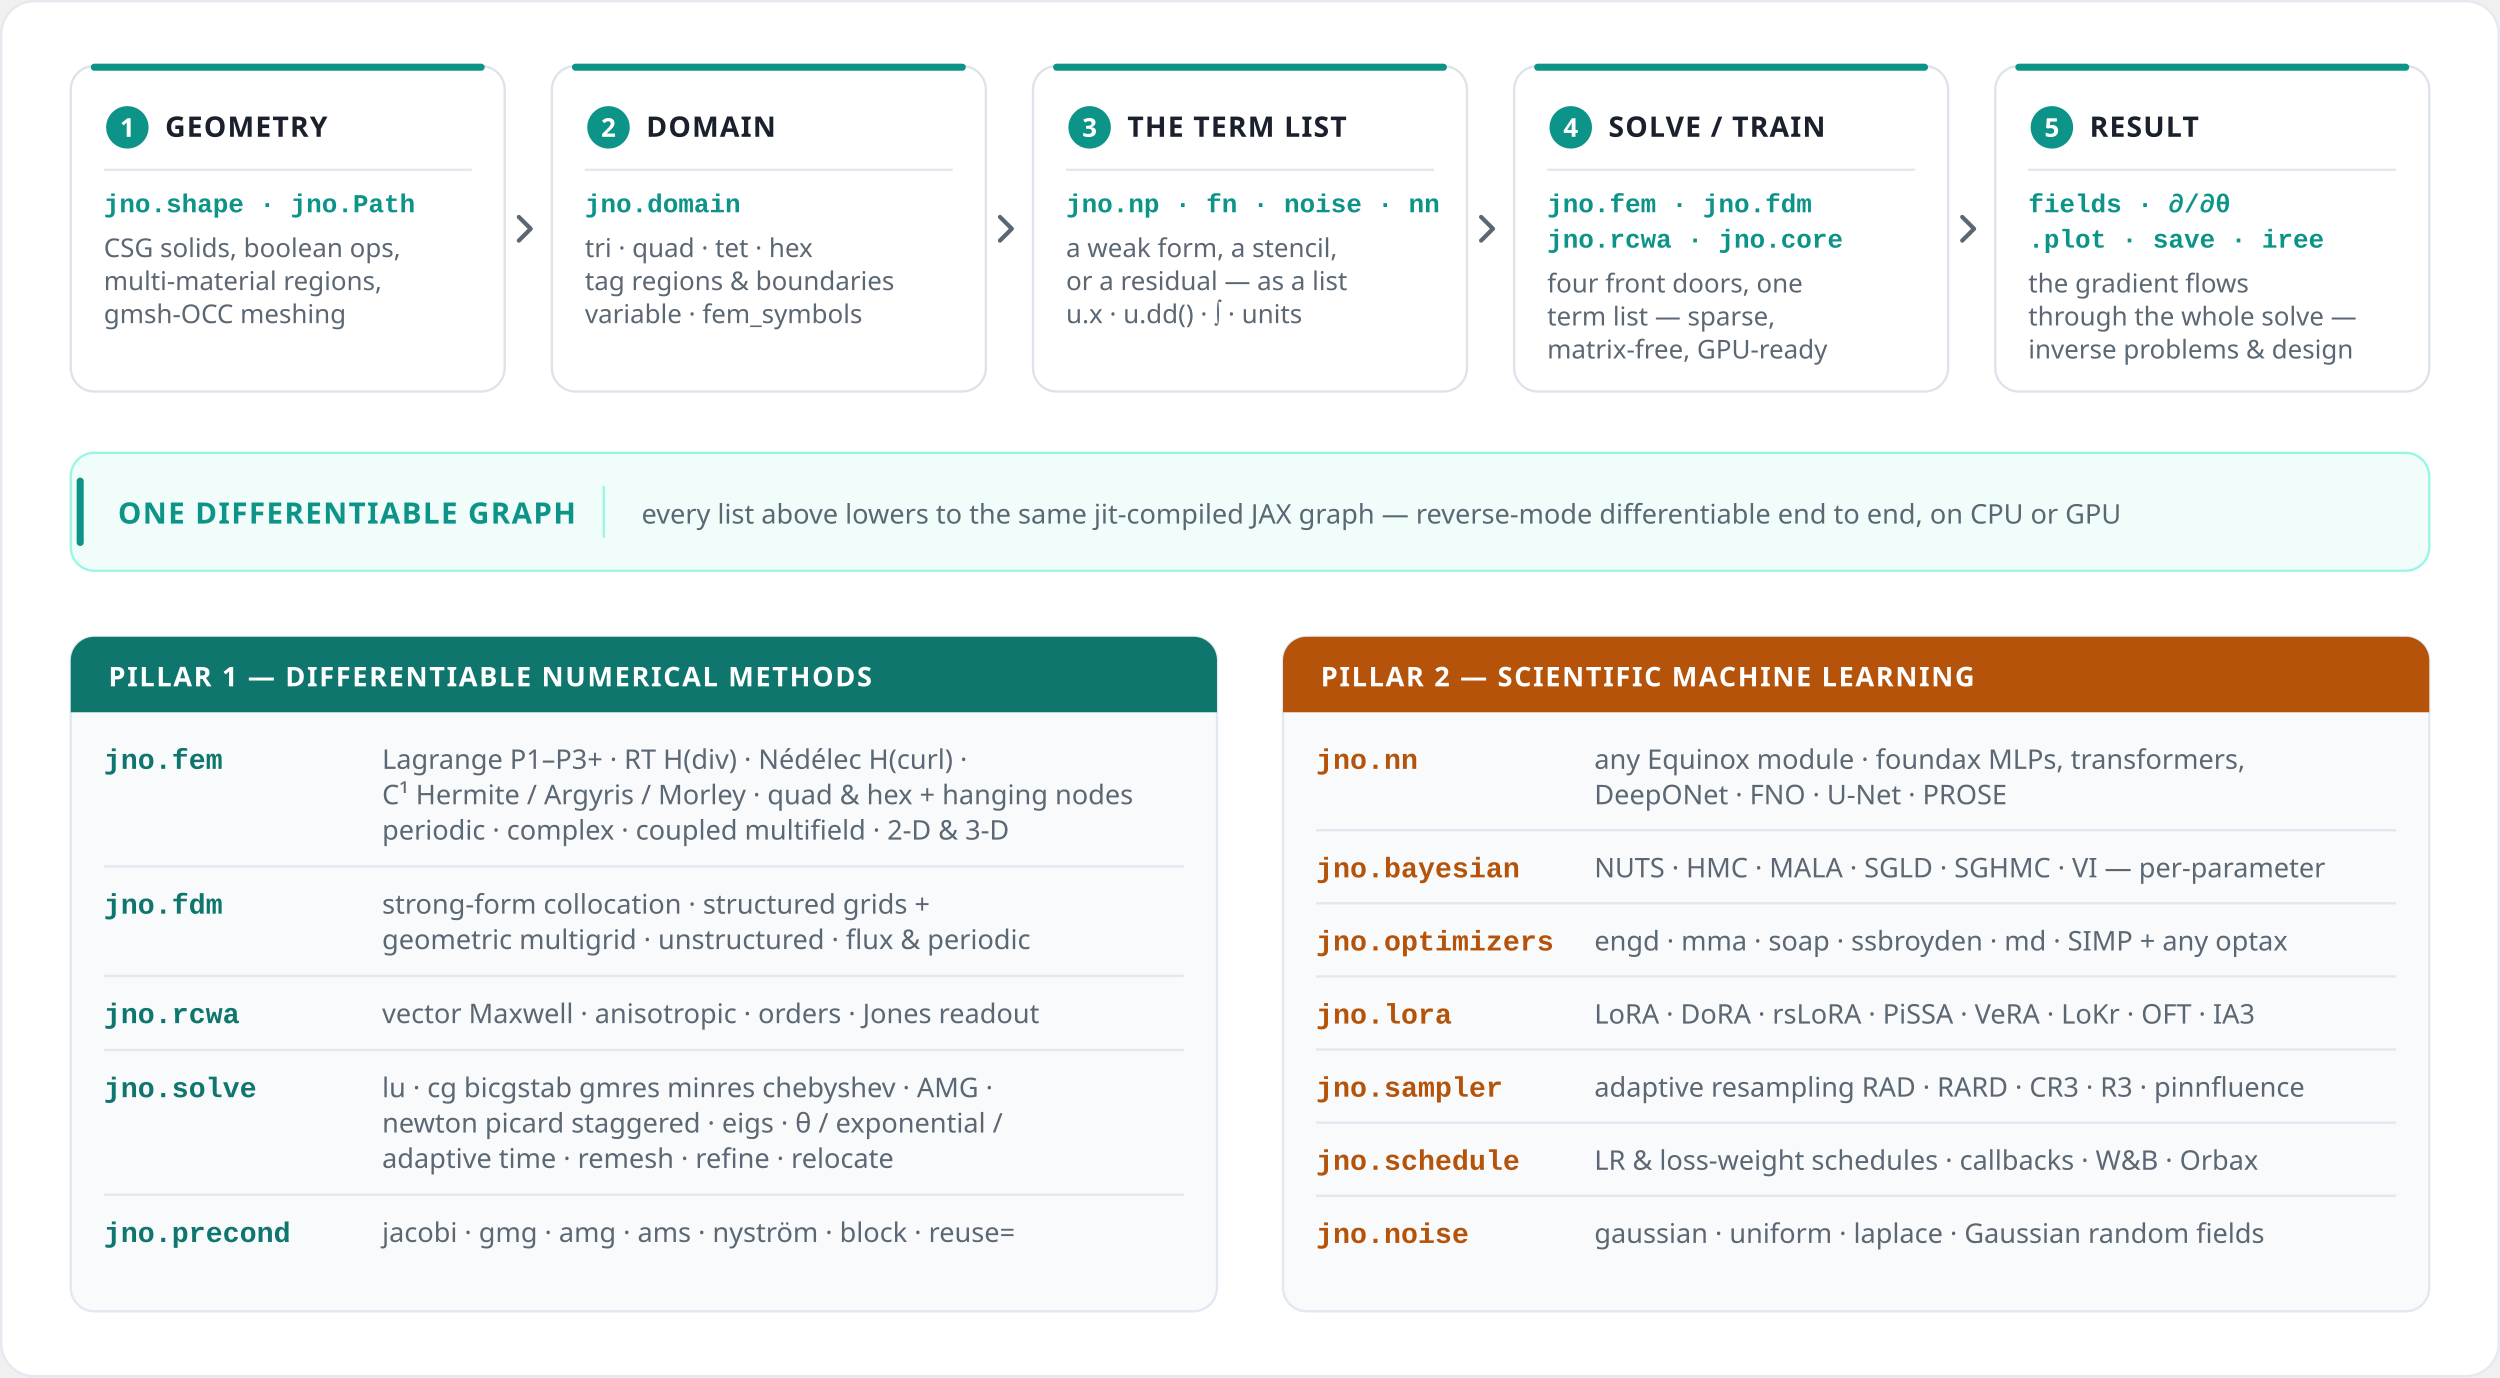
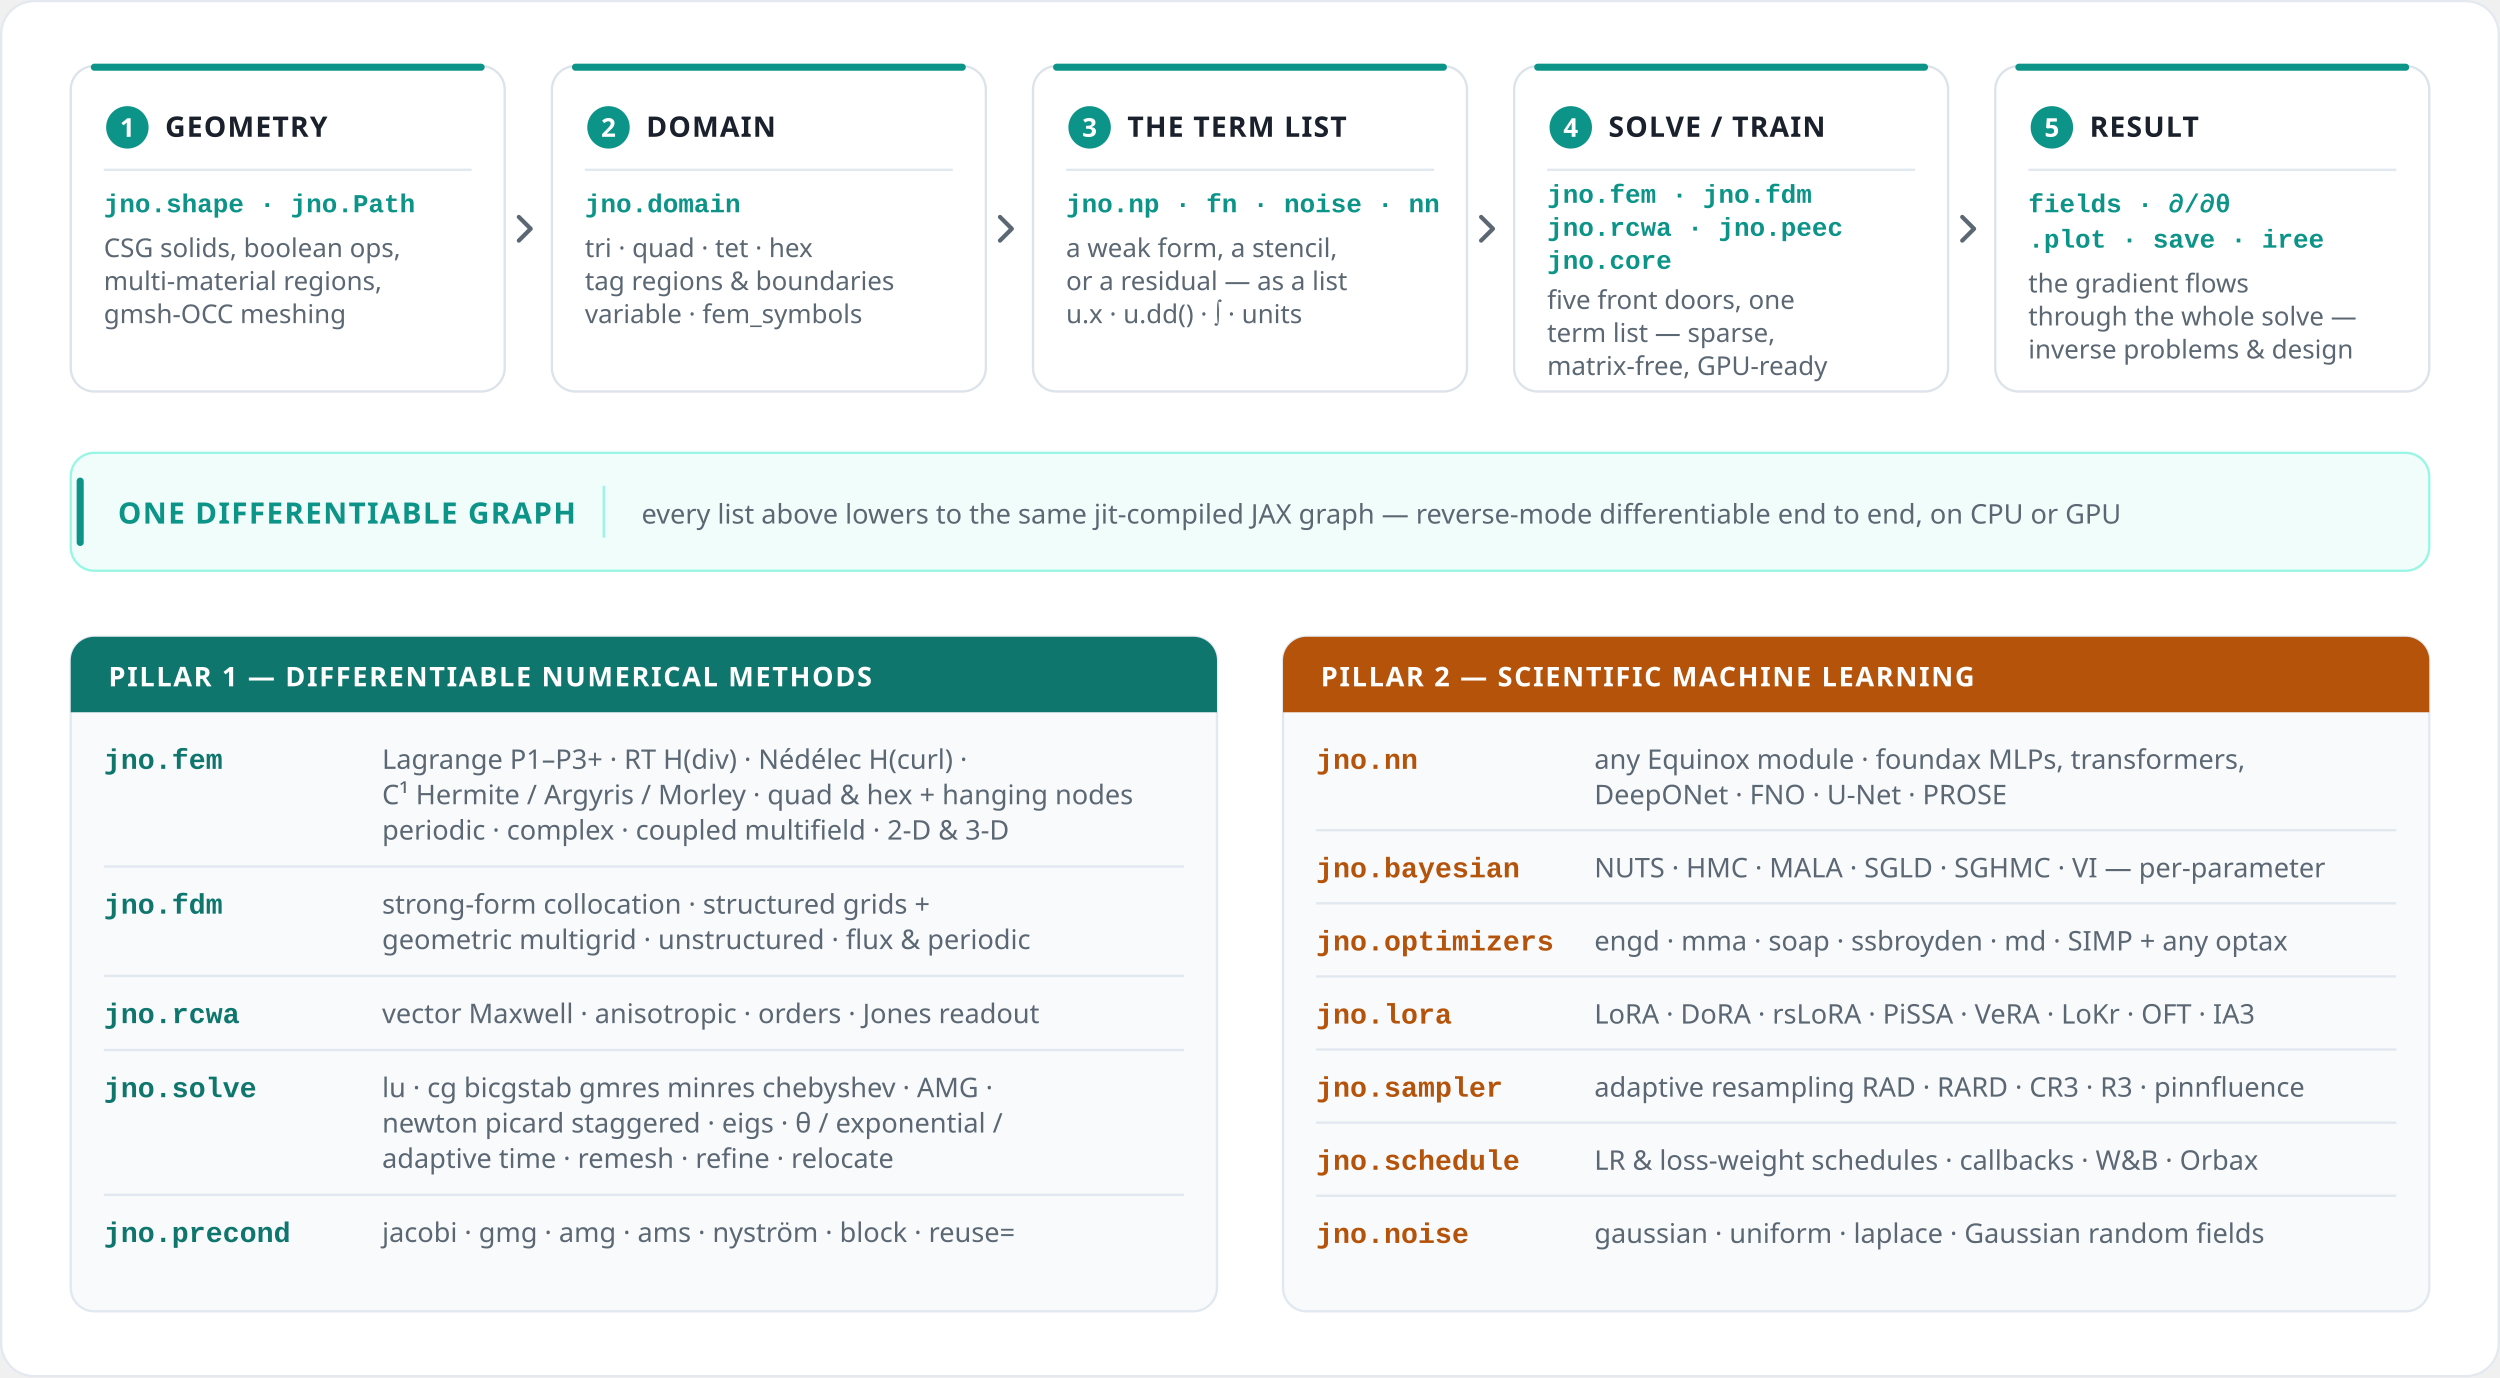
<svg xmlns="http://www.w3.org/2000/svg" viewBox="0 0 1060 584" width="1060" height="584" role="img" aria-label="jNO workflow and module overview">
  <rect x="0.5" y="0.5" width="1059" height="583" rx="14" fill="#FFFFFF" stroke="#E4E9EF" />
  <rect x="30" y="28" width="184" height="138" rx="10" fill="#FFFFFF" stroke="#DDE3EA" />
  <path d="M40 28.5 h164" stroke="#0D9488" stroke-width="3" stroke-linecap="round" fill="none" />
  <circle cx="54" cy="54" r="9" fill="#0D9488" />
  <text x="54" y="58" font-family="-apple-system, BlinkMacSystemFont, 'Segoe UI', 'Noto Sans', Helvetica, Arial, sans-serif" font-size="11" font-weight="700" fill="#FFFFFF" text-anchor="middle">1</text>
  <text x="70" y="58" font-family="-apple-system, BlinkMacSystemFont, 'Segoe UI', 'Noto Sans', Helvetica, Arial, sans-serif" font-size="12" font-weight="700" fill="#1A202C" text-anchor="start" letter-spacing="0.5">GEOMETRY</text>
  <path d="M44 72 h156" stroke="#E2E8F0" stroke-width="1" />
  <text x="44" y="90" font-family="ui-monospace, SFMono-Regular, 'SF Mono', Menlo, Consolas, 'Liberation Mono', monospace" font-size="11" font-weight="600" fill="#0D9488" text-anchor="start">jno.shape · jno.Path</text>
  <text x="44" y="109" font-family="-apple-system, BlinkMacSystemFont, 'Segoe UI', 'Noto Sans', Helvetica, Arial, sans-serif" font-size="11" font-weight="400" fill="#5B6773" text-anchor="start">CSG solids, boolean ops,</text>
  <text x="44" y="123" font-family="-apple-system, BlinkMacSystemFont, 'Segoe UI', 'Noto Sans', Helvetica, Arial, sans-serif" font-size="11" font-weight="400" fill="#5B6773" text-anchor="start">multi-material regions,</text>
  <text x="44" y="137" font-family="-apple-system, BlinkMacSystemFont, 'Segoe UI', 'Noto Sans', Helvetica, Arial, sans-serif" font-size="11" font-weight="400" fill="#5B6773" text-anchor="start">gmsh-OCC meshing</text>
  <path d="M220.0 92.0 l5 5 l-5 5" fill="none" stroke="#5B6773" stroke-width="1.8" stroke-linecap="round" stroke-linejoin="round" />
  <rect x="234" y="28" width="184" height="138" rx="10" fill="#FFFFFF" stroke="#DDE3EA" />
  <path d="M244 28.5 h164" stroke="#0D9488" stroke-width="3" stroke-linecap="round" fill="none" />
  <circle cx="258" cy="54" r="9" fill="#0D9488" />
  <text x="258" y="58" font-family="-apple-system, BlinkMacSystemFont, 'Segoe UI', 'Noto Sans', Helvetica, Arial, sans-serif" font-size="11" font-weight="700" fill="#FFFFFF" text-anchor="middle">2</text>
  <text x="274" y="58" font-family="-apple-system, BlinkMacSystemFont, 'Segoe UI', 'Noto Sans', Helvetica, Arial, sans-serif" font-size="12" font-weight="700" fill="#1A202C" text-anchor="start" letter-spacing="0.5">DOMAIN</text>
  <path d="M248 72 h156" stroke="#E2E8F0" stroke-width="1" />
  <text x="248" y="90" font-family="ui-monospace, SFMono-Regular, 'SF Mono', Menlo, Consolas, 'Liberation Mono', monospace" font-size="11" font-weight="600" fill="#0D9488" text-anchor="start">jno.domain</text>
  <text x="248" y="109" font-family="-apple-system, BlinkMacSystemFont, 'Segoe UI', 'Noto Sans', Helvetica, Arial, sans-serif" font-size="11" font-weight="400" fill="#5B6773" text-anchor="start">tri · quad · tet · hex</text>
  <text x="248" y="123" font-family="-apple-system, BlinkMacSystemFont, 'Segoe UI', 'Noto Sans', Helvetica, Arial, sans-serif" font-size="11" font-weight="400" fill="#5B6773" text-anchor="start">tag regions &amp; boundaries</text>
  <text x="248" y="137" font-family="-apple-system, BlinkMacSystemFont, 'Segoe UI', 'Noto Sans', Helvetica, Arial, sans-serif" font-size="11" font-weight="400" fill="#5B6773" text-anchor="start">variable · fem_symbols</text>
  <path d="M424.0 92.0 l5 5 l-5 5" fill="none" stroke="#5B6773" stroke-width="1.8" stroke-linecap="round" stroke-linejoin="round" />
  <rect x="438" y="28" width="184" height="138" rx="10" fill="#FFFFFF" stroke="#DDE3EA" />
  <path d="M448 28.5 h164" stroke="#0D9488" stroke-width="3" stroke-linecap="round" fill="none" />
  <circle cx="462" cy="54" r="9" fill="#0D9488" />
  <text x="462" y="58" font-family="-apple-system, BlinkMacSystemFont, 'Segoe UI', 'Noto Sans', Helvetica, Arial, sans-serif" font-size="11" font-weight="700" fill="#FFFFFF" text-anchor="middle">3</text>
  <text x="478" y="58" font-family="-apple-system, BlinkMacSystemFont, 'Segoe UI', 'Noto Sans', Helvetica, Arial, sans-serif" font-size="12" font-weight="700" fill="#1A202C" text-anchor="start" letter-spacing="0.5">THE TERM LIST</text>
  <path d="M452 72 h156" stroke="#E2E8F0" stroke-width="1" />
  <text x="452" y="90" font-family="ui-monospace, SFMono-Regular, 'SF Mono', Menlo, Consolas, 'Liberation Mono', monospace" font-size="11" font-weight="600" fill="#0D9488" text-anchor="start">jno.np · fn · noise · nn</text>
  <text x="452" y="109" font-family="-apple-system, BlinkMacSystemFont, 'Segoe UI', 'Noto Sans', Helvetica, Arial, sans-serif" font-size="11" font-weight="400" fill="#5B6773" text-anchor="start">a weak form, a stencil,</text>
  <text x="452" y="123" font-family="-apple-system, BlinkMacSystemFont, 'Segoe UI', 'Noto Sans', Helvetica, Arial, sans-serif" font-size="11" font-weight="400" fill="#5B6773" text-anchor="start">or a residual — as a list</text>
  <text x="452" y="137" font-family="-apple-system, BlinkMacSystemFont, 'Segoe UI', 'Noto Sans', Helvetica, Arial, sans-serif" font-size="11" font-weight="400" fill="#5B6773" text-anchor="start">u.x · u.dd() · ∫ · units</text>
  <path d="M628.0 92.0 l5 5 l-5 5" fill="none" stroke="#5B6773" stroke-width="1.8" stroke-linecap="round" stroke-linejoin="round" />
  <rect x="642" y="28" width="184" height="138" rx="10" fill="#FFFFFF" stroke="#DDE3EA" />
  <path d="M652 28.5 h164" stroke="#0D9488" stroke-width="3" stroke-linecap="round" fill="none" />
  <circle cx="666" cy="54" r="9" fill="#0D9488" />
  <text x="666" y="58" font-family="-apple-system, BlinkMacSystemFont, 'Segoe UI', 'Noto Sans', Helvetica, Arial, sans-serif" font-size="11" font-weight="700" fill="#FFFFFF" text-anchor="middle">4</text>
  <text x="682" y="58" font-family="-apple-system, BlinkMacSystemFont, 'Segoe UI', 'Noto Sans', Helvetica, Arial, sans-serif" font-size="12" font-weight="700" fill="#1A202C" text-anchor="start" letter-spacing="0.5">SOLVE / TRAIN</text>
  <path d="M656 72 h156" stroke="#E2E8F0" stroke-width="1" />
-   <text x="656" y="90" font-family="ui-monospace, SFMono-Regular, 'SF Mono', Menlo, Consolas, 'Liberation Mono', monospace" font-size="11" font-weight="600" fill="#0D9488" text-anchor="start">jno.fem · jno.fdm</text>
-   <text x="656" y="105" font-family="ui-monospace, SFMono-Regular, 'SF Mono', Menlo, Consolas, 'Liberation Mono', monospace" font-size="11" font-weight="600" fill="#0D9488" text-anchor="start">jno.rcwa · jno.core</text>
-   <text x="656" y="124" font-family="-apple-system, BlinkMacSystemFont, 'Segoe UI', 'Noto Sans', Helvetica, Arial, sans-serif" font-size="11" font-weight="400" fill="#5B6773" text-anchor="start">four front doors, one</text>
-   <text x="656" y="138" font-family="-apple-system, BlinkMacSystemFont, 'Segoe UI', 'Noto Sans', Helvetica, Arial, sans-serif" font-size="11" font-weight="400" fill="#5B6773" text-anchor="start">term list — sparse,</text>
-   <text x="656" y="152" font-family="-apple-system, BlinkMacSystemFont, 'Segoe UI', 'Noto Sans', Helvetica, Arial, sans-serif" font-size="11" font-weight="400" fill="#5B6773" text-anchor="start">matrix-free, GPU-ready</text>
+   <text x="656" y="86" font-family="ui-monospace, SFMono-Regular, 'SF Mono', Menlo, Consolas, 'Liberation Mono', monospace" font-size="11" font-weight="600" fill="#0D9488" text-anchor="start">jno.fem · jno.fdm</text>
+   <text x="656" y="100" font-family="ui-monospace, SFMono-Regular, 'SF Mono', Menlo, Consolas, 'Liberation Mono', monospace" font-size="11" font-weight="600" fill="#0D9488" text-anchor="start">jno.rcwa · jno.peec</text>
+   <text x="656" y="114" font-family="ui-monospace, SFMono-Regular, 'SF Mono', Menlo, Consolas, 'Liberation Mono', monospace" font-size="11" font-weight="600" fill="#0D9488" text-anchor="start">jno.core</text>
+   <text x="656" y="131" font-family="-apple-system, BlinkMacSystemFont, 'Segoe UI', 'Noto Sans', Helvetica, Arial, sans-serif" font-size="11" font-weight="400" fill="#5B6773" text-anchor="start">five front doors, one</text>
+   <text x="656" y="145" font-family="-apple-system, BlinkMacSystemFont, 'Segoe UI', 'Noto Sans', Helvetica, Arial, sans-serif" font-size="11" font-weight="400" fill="#5B6773" text-anchor="start">term list — sparse,</text>
+   <text x="656" y="159" font-family="-apple-system, BlinkMacSystemFont, 'Segoe UI', 'Noto Sans', Helvetica, Arial, sans-serif" font-size="11" font-weight="400" fill="#5B6773" text-anchor="start">matrix-free, GPU-ready</text>
  <path d="M832.0 92.0 l5 5 l-5 5" fill="none" stroke="#5B6773" stroke-width="1.8" stroke-linecap="round" stroke-linejoin="round" />
  <rect x="846" y="28" width="184" height="138" rx="10" fill="#FFFFFF" stroke="#DDE3EA" />
  <path d="M856 28.5 h164" stroke="#0D9488" stroke-width="3" stroke-linecap="round" fill="none" />
  <circle cx="870" cy="54" r="9" fill="#0D9488" />
  <text x="870" y="58" font-family="-apple-system, BlinkMacSystemFont, 'Segoe UI', 'Noto Sans', Helvetica, Arial, sans-serif" font-size="11" font-weight="700" fill="#FFFFFF" text-anchor="middle">5</text>
  <text x="886" y="58" font-family="-apple-system, BlinkMacSystemFont, 'Segoe UI', 'Noto Sans', Helvetica, Arial, sans-serif" font-size="12" font-weight="700" fill="#1A202C" text-anchor="start" letter-spacing="0.5">RESULT</text>
  <path d="M860 72 h156" stroke="#E2E8F0" stroke-width="1" />
  <text x="860" y="90" font-family="ui-monospace, SFMono-Regular, 'SF Mono', Menlo, Consolas, 'Liberation Mono', monospace" font-size="11" font-weight="600" fill="#0D9488" text-anchor="start">fields · ∂/∂θ</text>
  <text x="860" y="105" font-family="ui-monospace, SFMono-Regular, 'SF Mono', Menlo, Consolas, 'Liberation Mono', monospace" font-size="11" font-weight="600" fill="#0D9488" text-anchor="start">.plot · save · iree</text>
  <text x="860" y="124" font-family="-apple-system, BlinkMacSystemFont, 'Segoe UI', 'Noto Sans', Helvetica, Arial, sans-serif" font-size="11" font-weight="400" fill="#5B6773" text-anchor="start">the gradient flows</text>
  <text x="860" y="138" font-family="-apple-system, BlinkMacSystemFont, 'Segoe UI', 'Noto Sans', Helvetica, Arial, sans-serif" font-size="11" font-weight="400" fill="#5B6773" text-anchor="start">through the whole solve —</text>
  <text x="860" y="152" font-family="-apple-system, BlinkMacSystemFont, 'Segoe UI', 'Noto Sans', Helvetica, Arial, sans-serif" font-size="11" font-weight="400" fill="#5B6773" text-anchor="start">inverse problems &amp; design</text>
  <rect x="30" y="192" width="1000" height="50" rx="10" fill="#F0FDFA" stroke="#99F6E4" />
  <path d="M34 204 v26" stroke="#0D9488" stroke-width="3" stroke-linecap="round" />
  <text x="50" y="222" font-family="-apple-system, BlinkMacSystemFont, 'Segoe UI', 'Noto Sans', Helvetica, Arial, sans-serif" font-size="12.5" font-weight="700" fill="#0D9488" text-anchor="start" letter-spacing="0.6">ONE DIFFERENTIABLE GRAPH</text>
  <path d="M256 206 v22" stroke="#99F6E4" stroke-width="1" />
  <text x="272" y="222" font-family="-apple-system, BlinkMacSystemFont, 'Segoe UI', 'Noto Sans', Helvetica, Arial, sans-serif" font-size="11.5" font-weight="400" fill="#5B6773" text-anchor="start">every list above lowers to the same jit-compiled JAX graph — reverse-mode differentiable end to end, on CPU or GPU</text>
  <rect x="30" y="270" width="486" height="286" rx="10" fill="#F8FAFC" stroke="#E2E8F0" />
  <path d="M30 302 v-22 a10 10 0 0 1 10 -10 h466 a10 10 0 0 1 10 10 v22 z" fill="#0F766E" />
  <text x="46" y="291" font-family="-apple-system, BlinkMacSystemFont, 'Segoe UI', 'Noto Sans', Helvetica, Arial, sans-serif" font-size="11.5" font-weight="700" fill="#FFFFFF" text-anchor="start" letter-spacing="0.7">PILLAR 1 — DIFFERENTIABLE NUMERICAL METHODS</text>
  <text x="44" y="326" font-family="ui-monospace, SFMono-Regular, 'SF Mono', Menlo, Consolas, 'Liberation Mono', monospace" font-size="12" font-weight="700" fill="#0F766E" text-anchor="start">jno.fem</text>
  <text x="162" y="326" font-family="-apple-system, BlinkMacSystemFont, 'Segoe UI', 'Noto Sans', Helvetica, Arial, sans-serif" font-size="11.5" font-weight="400" fill="#5B6773" text-anchor="start">Lagrange P1–P3+ · RT H(div) · Nédélec H(curl) ·</text>
  <text x="162" y="341" font-family="-apple-system, BlinkMacSystemFont, 'Segoe UI', 'Noto Sans', Helvetica, Arial, sans-serif" font-size="11.5" font-weight="400" fill="#5B6773" text-anchor="start">C¹ Hermite / Argyris / Morley · quad &amp; hex + hanging nodes</text>
  <text x="162" y="356" font-family="-apple-system, BlinkMacSystemFont, 'Segoe UI', 'Noto Sans', Helvetica, Arial, sans-serif" font-size="11.5" font-weight="400" fill="#5B6773" text-anchor="start">periodic · complex · coupled multifield · 2-D &amp; 3-D</text>
  <path d="M44 367.4 h458" stroke="#E2E8F0" stroke-width="1" />
  <text x="44" y="387.4" font-family="ui-monospace, SFMono-Regular, 'SF Mono', Menlo, Consolas, 'Liberation Mono', monospace" font-size="12" font-weight="700" fill="#0F766E" text-anchor="start">jno.fdm</text>
  <text x="162" y="387.4" font-family="-apple-system, BlinkMacSystemFont, 'Segoe UI', 'Noto Sans', Helvetica, Arial, sans-serif" font-size="11.5" font-weight="400" fill="#5B6773" text-anchor="start">strong-form collocation · structured grids +</text>
  <text x="162" y="402.4" font-family="-apple-system, BlinkMacSystemFont, 'Segoe UI', 'Noto Sans', Helvetica, Arial, sans-serif" font-size="11.5" font-weight="400" fill="#5B6773" text-anchor="start">geometric multigrid · unstructured · flux &amp; periodic</text>
  <path d="M44 413.8 h458" stroke="#E2E8F0" stroke-width="1" />
  <text x="44" y="433.8" font-family="ui-monospace, SFMono-Regular, 'SF Mono', Menlo, Consolas, 'Liberation Mono', monospace" font-size="12" font-weight="700" fill="#0F766E" text-anchor="start">jno.rcwa</text>
  <text x="162" y="433.8" font-family="-apple-system, BlinkMacSystemFont, 'Segoe UI', 'Noto Sans', Helvetica, Arial, sans-serif" font-size="11.5" font-weight="400" fill="#5B6773" text-anchor="start">vector Maxwell · anisotropic · orders · Jones readout</text>
  <path d="M44 445.2 h458" stroke="#E2E8F0" stroke-width="1" />
  <text x="44" y="465.2" font-family="ui-monospace, SFMono-Regular, 'SF Mono', Menlo, Consolas, 'Liberation Mono', monospace" font-size="12" font-weight="700" fill="#0F766E" text-anchor="start">jno.solve</text>
  <text x="162" y="465.2" font-family="-apple-system, BlinkMacSystemFont, 'Segoe UI', 'Noto Sans', Helvetica, Arial, sans-serif" font-size="11.5" font-weight="400" fill="#5B6773" text-anchor="start">lu · cg bicgstab gmres minres chebyshev · AMG ·</text>
  <text x="162" y="480.2" font-family="-apple-system, BlinkMacSystemFont, 'Segoe UI', 'Noto Sans', Helvetica, Arial, sans-serif" font-size="11.5" font-weight="400" fill="#5B6773" text-anchor="start">newton picard staggered · eigs · θ / exponential /</text>
  <text x="162" y="495.2" font-family="-apple-system, BlinkMacSystemFont, 'Segoe UI', 'Noto Sans', Helvetica, Arial, sans-serif" font-size="11.5" font-weight="400" fill="#5B6773" text-anchor="start">adaptive time · remesh · refine · relocate</text>
  <path d="M44 506.6 h458" stroke="#E2E8F0" stroke-width="1" />
  <text x="44" y="526.6" font-family="ui-monospace, SFMono-Regular, 'SF Mono', Menlo, Consolas, 'Liberation Mono', monospace" font-size="12" font-weight="700" fill="#0F766E" text-anchor="start">jno.precond</text>
  <text x="162" y="526.6" font-family="-apple-system, BlinkMacSystemFont, 'Segoe UI', 'Noto Sans', Helvetica, Arial, sans-serif" font-size="11.5" font-weight="400" fill="#5B6773" text-anchor="start">jacobi · gmg · amg · ams · nyström · block · reuse=</text>
  <rect x="544" y="270" width="486" height="286" rx="10" fill="#F8FAFC" stroke="#E2E8F0" />
  <path d="M544 302 v-22 a10 10 0 0 1 10 -10 h466 a10 10 0 0 1 10 10 v22 z" fill="#B45309" />
  <text x="560" y="291" font-family="-apple-system, BlinkMacSystemFont, 'Segoe UI', 'Noto Sans', Helvetica, Arial, sans-serif" font-size="11.5" font-weight="700" fill="#FFFFFF" text-anchor="start" letter-spacing="0.7">PILLAR 2 — SCIENTIFIC MACHINE LEARNING</text>
  <text x="558" y="326" font-family="ui-monospace, SFMono-Regular, 'SF Mono', Menlo, Consolas, 'Liberation Mono', monospace" font-size="12" font-weight="700" fill="#B45309" text-anchor="start">jno.nn</text>
  <text x="676" y="326" font-family="-apple-system, BlinkMacSystemFont, 'Segoe UI', 'Noto Sans', Helvetica, Arial, sans-serif" font-size="11.5" font-weight="400" fill="#5B6773" text-anchor="start">any Equinox module · foundax MLPs, transformers,</text>
  <text x="676" y="341" font-family="-apple-system, BlinkMacSystemFont, 'Segoe UI', 'Noto Sans', Helvetica, Arial, sans-serif" font-size="11.5" font-weight="400" fill="#5B6773" text-anchor="start">DeepONet · FNO · U-Net · PROSE</text>
  <path d="M558 352.0 h458" stroke="#E2E8F0" stroke-width="1" />
  <text x="558" y="372.0" font-family="ui-monospace, SFMono-Regular, 'SF Mono', Menlo, Consolas, 'Liberation Mono', monospace" font-size="12" font-weight="700" fill="#B45309" text-anchor="start">jno.bayesian</text>
  <text x="676" y="372.0" font-family="-apple-system, BlinkMacSystemFont, 'Segoe UI', 'Noto Sans', Helvetica, Arial, sans-serif" font-size="11.5" font-weight="400" fill="#5B6773" text-anchor="start">NUTS · HMC · MALA · SGLD · SGHMC · VI — per-parameter</text>
  <path d="M558 383.0 h458" stroke="#E2E8F0" stroke-width="1" />
  <text x="558" y="403.0" font-family="ui-monospace, SFMono-Regular, 'SF Mono', Menlo, Consolas, 'Liberation Mono', monospace" font-size="12" font-weight="700" fill="#B45309" text-anchor="start">jno.optimizers</text>
  <text x="676" y="403.0" font-family="-apple-system, BlinkMacSystemFont, 'Segoe UI', 'Noto Sans', Helvetica, Arial, sans-serif" font-size="11.5" font-weight="400" fill="#5B6773" text-anchor="start">engd · mma · soap · ssbroyden · md · SIMP + any optax</text>
  <path d="M558 414.0 h458" stroke="#E2E8F0" stroke-width="1" />
  <text x="558" y="434.0" font-family="ui-monospace, SFMono-Regular, 'SF Mono', Menlo, Consolas, 'Liberation Mono', monospace" font-size="12" font-weight="700" fill="#B45309" text-anchor="start">jno.lora</text>
  <text x="676" y="434.0" font-family="-apple-system, BlinkMacSystemFont, 'Segoe UI', 'Noto Sans', Helvetica, Arial, sans-serif" font-size="11.5" font-weight="400" fill="#5B6773" text-anchor="start">LoRA · DoRA · rsLoRA · PiSSA · VeRA · LoKr · OFT · IA3</text>
  <path d="M558 445.0 h458" stroke="#E2E8F0" stroke-width="1" />
  <text x="558" y="465.0" font-family="ui-monospace, SFMono-Regular, 'SF Mono', Menlo, Consolas, 'Liberation Mono', monospace" font-size="12" font-weight="700" fill="#B45309" text-anchor="start">jno.sampler</text>
  <text x="676" y="465.0" font-family="-apple-system, BlinkMacSystemFont, 'Segoe UI', 'Noto Sans', Helvetica, Arial, sans-serif" font-size="11.5" font-weight="400" fill="#5B6773" text-anchor="start">adaptive resampling RAD · RARD · CR3 · R3 · pinnfluence</text>
  <path d="M558 476.0 h458" stroke="#E2E8F0" stroke-width="1" />
  <text x="558" y="496.0" font-family="ui-monospace, SFMono-Regular, 'SF Mono', Menlo, Consolas, 'Liberation Mono', monospace" font-size="12" font-weight="700" fill="#B45309" text-anchor="start">jno.schedule</text>
  <text x="676" y="496.0" font-family="-apple-system, BlinkMacSystemFont, 'Segoe UI', 'Noto Sans', Helvetica, Arial, sans-serif" font-size="11.5" font-weight="400" fill="#5B6773" text-anchor="start">LR &amp; loss-weight schedules · callbacks · W&amp;B · Orbax</text>
  <path d="M558 507.0 h458" stroke="#E2E8F0" stroke-width="1" />
  <text x="558" y="527.0" font-family="ui-monospace, SFMono-Regular, 'SF Mono', Menlo, Consolas, 'Liberation Mono', monospace" font-size="12" font-weight="700" fill="#B45309" text-anchor="start">jno.noise</text>
  <text x="676" y="527.0" font-family="-apple-system, BlinkMacSystemFont, 'Segoe UI', 'Noto Sans', Helvetica, Arial, sans-serif" font-size="11.5" font-weight="400" fill="#5B6773" text-anchor="start">gaussian · uniform · laplace · Gaussian random fields</text>
</svg>
